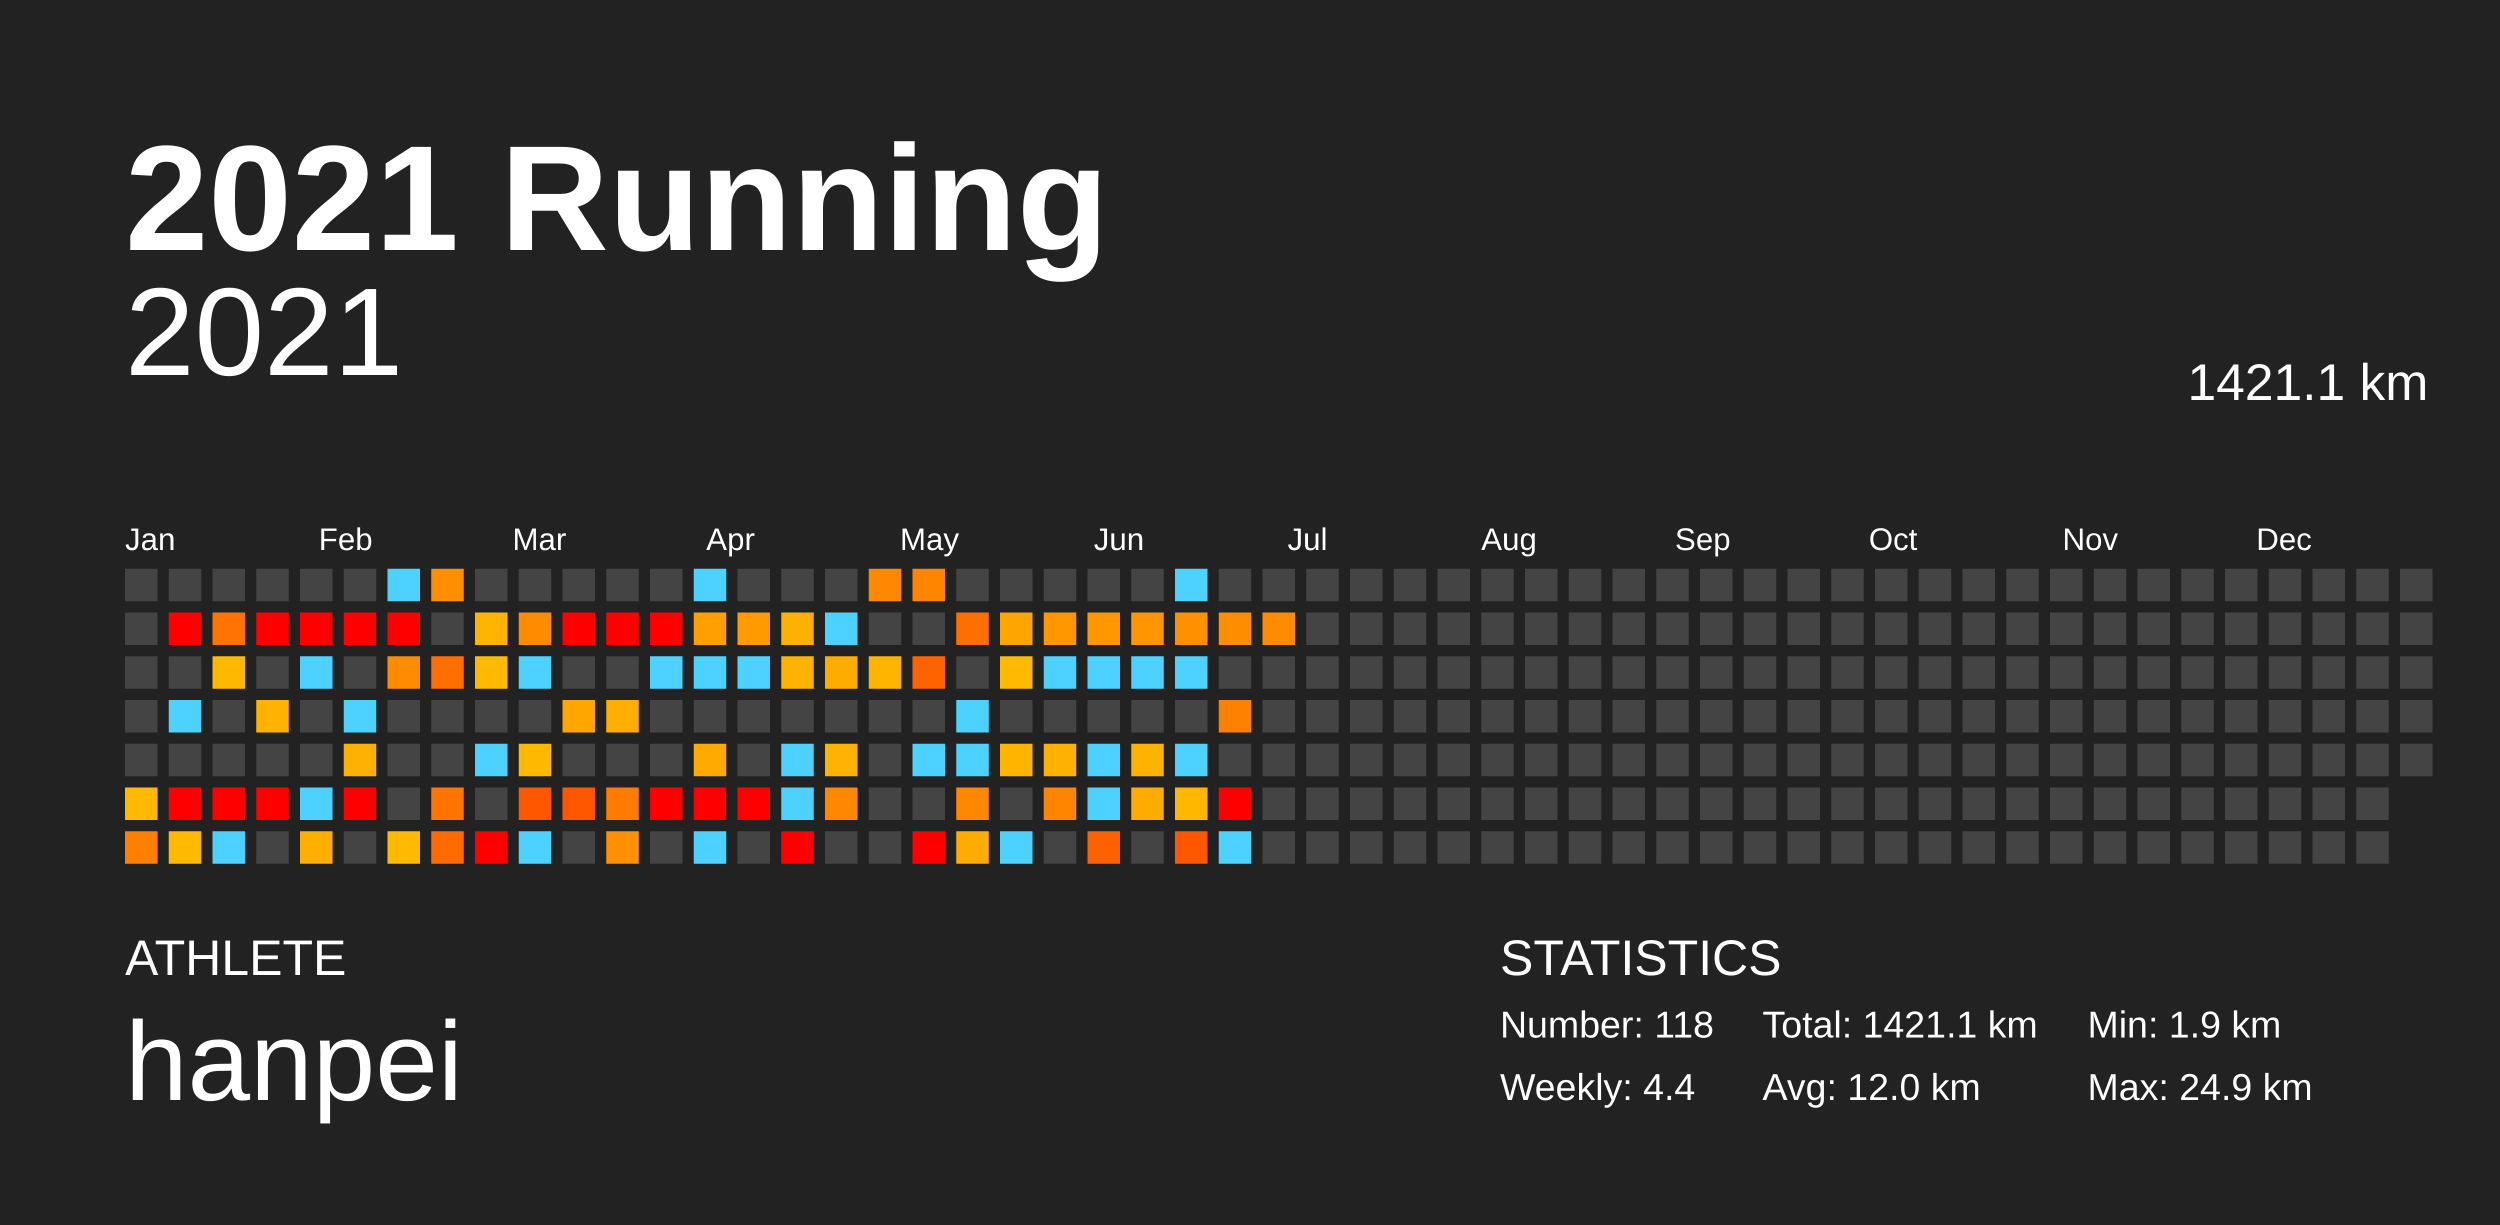
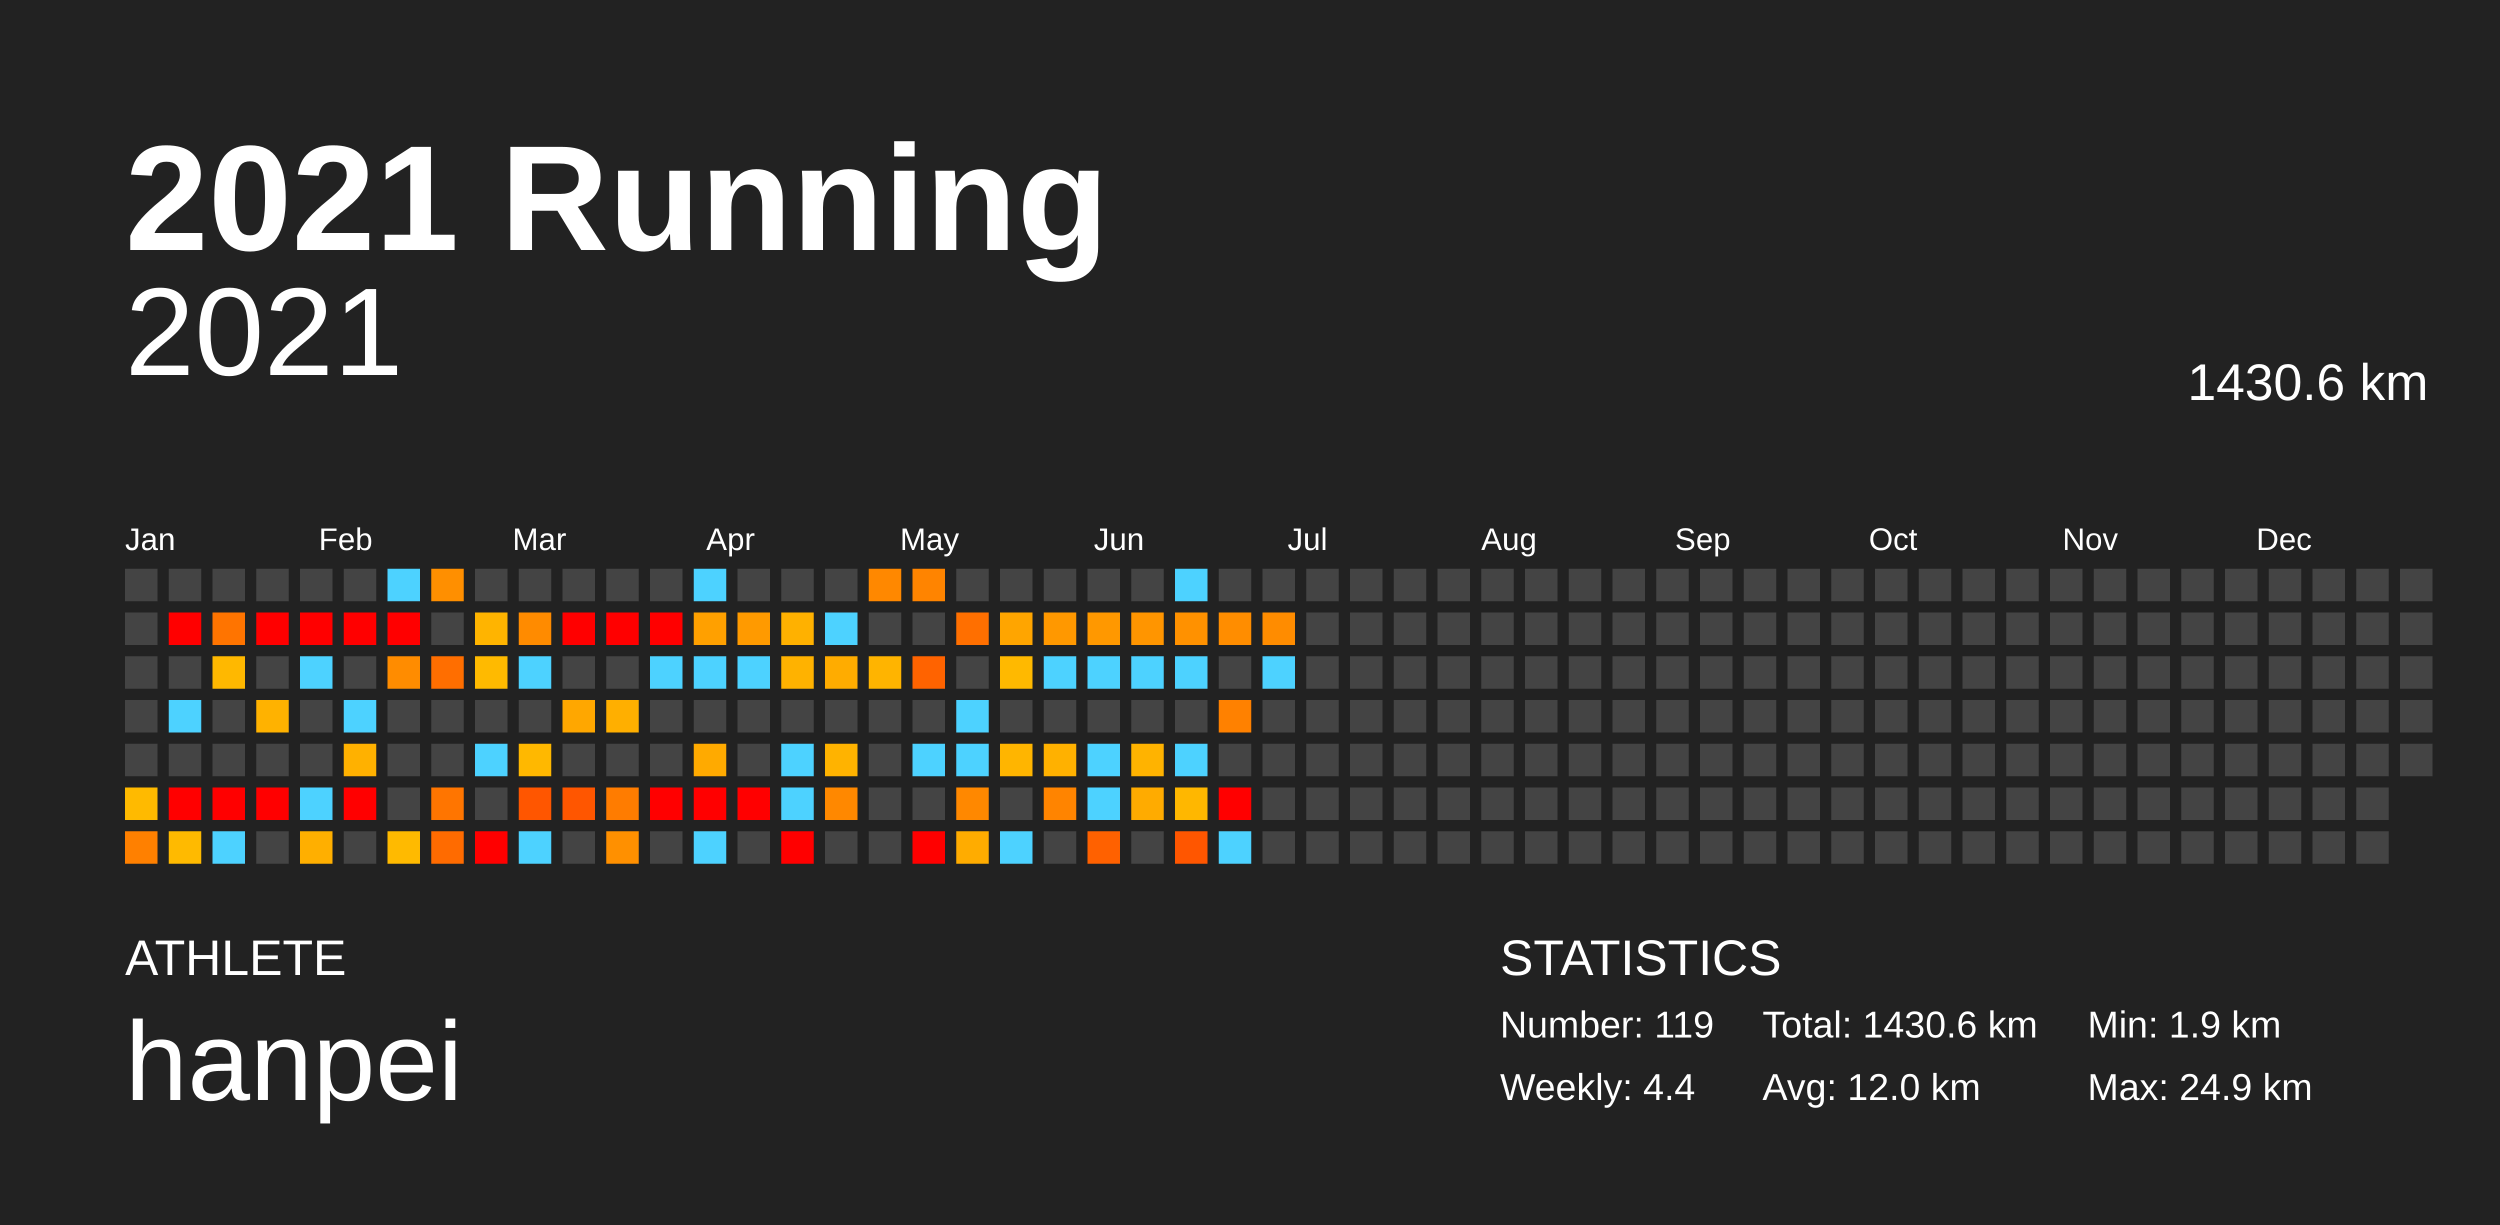
<svg xmlns="http://www.w3.org/2000/svg" baseProfile="full" height="98mm" version="1.1" viewBox="0,0,200,98" width="200mm">
  <defs />
  <rect fill="#222222" height="98" width="200" x="0" y="0" />
  <text fill="#FFFFFF" style="font-size:12px; font-family:Arial; font-weight:bold;" x="10" y="20">2021 Running</text>
  <text fill="#FFFFFF" style="font-size:4px; font-family:Arial" x="10" y="78">ATHLETE</text>
  <text fill="#FFFFFF" style="font-size:9px; font-family:Arial" x="10" y="88">hanpei</text>
  <text fill="#FFFFFF" style="font-size:4px; font-family:Arial" x="120" y="78">STATISTICS</text>
-   <text fill="#FFFFFF" style="font-size:3px; font-family:Arial" x="120" y="83">Number: 118</text>
+   <text fill="#FFFFFF" style="font-size:3px; font-family:Arial" x="120" y="83">Number: 119</text>
  <text fill="#FFFFFF" style="font-size:3px; font-family:Arial" x="120" y="88">Weekly: 4.4</text>
-   <text fill="#FFFFFF" style="font-size:3px; font-family:Arial" x="141" y="83">Total: 1421.1 km</text>
+   <text fill="#FFFFFF" style="font-size:3px; font-family:Arial" x="141" y="83">Total: 1430.6 km</text>
  <text fill="#FFFFFF" style="font-size:3px; font-family:Arial" x="141" y="88">Avg: 12.0 km</text>
  <text fill="#FFFFFF" style="font-size:3px; font-family:Arial" x="167" y="83">Min: 1.9 km</text>
  <text fill="#FFFFFF" style="font-size:3px; font-family:Arial" x="167" y="88">Max: 24.9 km</text>
  <text alignment-baseline="hanging" fill="#FFFFFF" style="font-size:10.0px; font-family:Arial;" x="10" y="30">2021</text>
-   <text alignment-baseline="hanging" fill="#FFFFFF" style="font-size:4.125px; font-family:Arial;" x="175" y="32">1421.1 km</text>
+   <text alignment-baseline="hanging" fill="#FFFFFF" style="font-size:4.125px; font-family:Arial;" x="175" y="32">1430.6 km</text>
  <text fill="#FFFFFF" style="font-size:2.5px; font-family:Arial" x="10.0" y="44">Jan</text>
  <text fill="#FFFFFF" style="font-size:2.5px; font-family:Arial" x="25.5" y="44">Feb</text>
  <text fill="#FFFFFF" style="font-size:2.5px; font-family:Arial" x="41.0" y="44">Mar</text>
  <text fill="#FFFFFF" style="font-size:2.5px; font-family:Arial" x="56.5" y="44">Apr</text>
  <text fill="#FFFFFF" style="font-size:2.5px; font-family:Arial" x="72.0" y="44">May</text>
  <text fill="#FFFFFF" style="font-size:2.5px; font-family:Arial" x="87.5" y="44">Jun</text>
  <text fill="#FFFFFF" style="font-size:2.5px; font-family:Arial" x="103.0" y="44">Jul</text>
  <text fill="#FFFFFF" style="font-size:2.5px; font-family:Arial" x="118.5" y="44">Aug</text>
  <text fill="#FFFFFF" style="font-size:2.5px; font-family:Arial" x="134.0" y="44">Sep</text>
  <text fill="#FFFFFF" style="font-size:2.5px; font-family:Arial" x="149.5" y="44">Oct</text>
  <text fill="#FFFFFF" style="font-size:2.5px; font-family:Arial" x="165.0" y="44">Nov</text>
  <text fill="#FFFFFF" style="font-size:2.5px; font-family:Arial" x="180.5" y="44">Dec</text>
  <rect fill="#444444" height="2.6" width="2.6" x="10.0" y="45.5" />
  <rect fill="#444444" height="2.6" width="2.6" x="10.0" y="49.0" />
  <rect fill="#444444" height="2.6" width="2.6" x="10.0" y="52.5" />
  <rect fill="#444444" height="2.6" width="2.6" x="10.0" y="56.0" />
  <rect fill="#444444" height="2.6" width="2.6" x="10.0" y="59.5" />
  <rect fill="#ffba00" height="2.6" width="2.6" x="10.0" y="63.0" />
  <rect fill="#ff8000" height="2.6" width="2.6" x="10.0" y="66.5" />
  <rect fill="#444444" height="2.6" width="2.6" x="13.5" y="45.5" />
  <rect fill="red" height="2.6" width="2.6" x="13.5" y="49.0" />
  <rect fill="#444444" height="2.6" width="2.6" x="13.5" y="52.5" />
  <rect fill="#4dd2ff" height="2.6" width="2.6" x="13.5" y="56.0" />
  <rect fill="#444444" height="2.6" width="2.6" x="13.5" y="59.5" />
  <rect fill="red" height="2.6" width="2.6" x="13.5" y="63.0" />
  <rect fill="#ffba00" height="2.6" width="2.6" x="13.5" y="66.5" />
  <rect fill="#444444" height="2.6" width="2.6" x="17.0" y="45.5" />
  <rect fill="#ff7400" height="2.6" width="2.6" x="17.0" y="49.0" />
  <rect fill="#ffb800" height="2.6" width="2.6" x="17.0" y="52.5" />
  <rect fill="#444444" height="2.6" width="2.6" x="17.0" y="56.0" />
  <rect fill="#444444" height="2.6" width="2.6" x="17.0" y="59.5" />
  <rect fill="red" height="2.6" width="2.6" x="17.0" y="63.0" />
  <rect fill="#4dd2ff" height="2.6" width="2.6" x="17.0" y="66.5" />
  <rect fill="#444444" height="2.6" width="2.6" x="20.5" y="45.5" />
  <rect fill="red" height="2.6" width="2.6" x="20.5" y="49.0" />
  <rect fill="#444444" height="2.6" width="2.6" x="20.5" y="52.5" />
  <rect fill="#ffb200" height="2.6" width="2.6" x="20.5" y="56.0" />
  <rect fill="#444444" height="2.6" width="2.6" x="20.5" y="59.5" />
  <rect fill="red" height="2.6" width="2.6" x="20.5" y="63.0" />
  <rect fill="#444444" height="2.6" width="2.6" x="20.5" y="66.5" />
  <rect fill="#444444" height="2.6" width="2.6" x="24.0" y="45.5" />
  <rect fill="red" height="2.6" width="2.6" x="24.0" y="49.0" />
  <rect fill="#4dd2ff" height="2.6" width="2.6" x="24.0" y="52.5" />
  <rect fill="#444444" height="2.6" width="2.6" x="24.0" y="56.0" />
  <rect fill="#444444" height="2.6" width="2.6" x="24.0" y="59.5" />
  <rect fill="#4dd2ff" height="2.6" width="2.6" x="24.0" y="63.0" />
  <rect fill="#ffaf00" height="2.6" width="2.6" x="24.0" y="66.5" />
  <rect fill="#444444" height="2.6" width="2.6" x="27.5" y="45.5" />
  <rect fill="red" height="2.6" width="2.6" x="27.5" y="49.0" />
  <rect fill="#444444" height="2.6" width="2.6" x="27.5" y="52.5" />
  <rect fill="#4dd2ff" height="2.6" width="2.6" x="27.5" y="56.0" />
  <rect fill="#ffb100" height="2.6" width="2.6" x="27.5" y="59.5" />
  <rect fill="red" height="2.6" width="2.6" x="27.5" y="63.0" />
  <rect fill="#444444" height="2.6" width="2.6" x="27.5" y="66.5" />
  <rect fill="#4dd2ff" height="2.6" width="2.6" x="31.0" y="45.5" />
  <rect fill="red" height="2.6" width="2.6" x="31.0" y="49.0" />
  <rect fill="#ff8c00" height="2.6" width="2.6" x="31.0" y="52.5" />
  <rect fill="#444444" height="2.6" width="2.6" x="31.0" y="56.0" />
  <rect fill="#444444" height="2.6" width="2.6" x="31.0" y="59.5" />
  <rect fill="#444444" height="2.6" width="2.6" x="31.0" y="63.0" />
  <rect fill="#ffba00" height="2.6" width="2.6" x="31.0" y="66.5" />
  <rect fill="#ff8f00" height="2.6" width="2.6" x="34.5" y="45.5" />
  <rect fill="#444444" height="2.6" width="2.6" x="34.5" y="49.0" />
  <rect fill="#ff6e00" height="2.6" width="2.6" x="34.5" y="52.5" />
  <rect fill="#444444" height="2.6" width="2.6" x="34.5" y="56.0" />
  <rect fill="#444444" height="2.6" width="2.6" x="34.5" y="59.5" />
  <rect fill="#ff7500" height="2.6" width="2.6" x="34.5" y="63.0" />
  <rect fill="#ff6b00" height="2.6" width="2.6" x="34.5" y="66.5" />
  <rect fill="#444444" height="2.6" width="2.6" x="38.0" y="45.5" />
  <rect fill="#ffb400" height="2.6" width="2.6" x="38.0" y="49.0" />
  <rect fill="#ffba00" height="2.6" width="2.6" x="38.0" y="52.5" />
  <rect fill="#444444" height="2.6" width="2.6" x="38.0" y="56.0" />
  <rect fill="#4dd2ff" height="2.6" width="2.6" x="38.0" y="59.5" />
  <rect fill="#444444" height="2.6" width="2.6" x="38.0" y="63.0" />
  <rect fill="red" height="2.6" width="2.6" x="38.0" y="66.5" />
  <rect fill="#444444" height="2.6" width="2.6" x="41.5" y="45.5" />
  <rect fill="#ff8b00" height="2.6" width="2.6" x="41.5" y="49.0" />
  <rect fill="#4dd2ff" height="2.6" width="2.6" x="41.5" y="52.5" />
  <rect fill="#444444" height="2.6" width="2.6" x="41.5" y="56.0" />
  <rect fill="#ffb800" height="2.6" width="2.6" x="41.5" y="59.5" />
  <rect fill="#ff5600" height="2.6" width="2.6" x="41.5" y="63.0" />
  <rect fill="#4dd2ff" height="2.6" width="2.6" x="41.5" y="66.5" />
  <rect fill="#444444" height="2.6" width="2.6" x="45.0" y="45.5" />
  <rect fill="red" height="2.6" width="2.6" x="45.0" y="49.0" />
  <rect fill="#444444" height="2.6" width="2.6" x="45.0" y="52.5" />
  <rect fill="#ffa700" height="2.6" width="2.6" x="45.0" y="56.0" />
  <rect fill="#444444" height="2.6" width="2.6" x="45.0" y="59.5" />
  <rect fill="#ff5600" height="2.6" width="2.6" x="45.0" y="63.0" />
  <rect fill="#444444" height="2.6" width="2.6" x="45.0" y="66.5" />
  <rect fill="#444444" height="2.6" width="2.6" x="48.5" y="45.5" />
  <rect fill="red" height="2.6" width="2.6" x="48.5" y="49.0" />
  <rect fill="#444444" height="2.6" width="2.6" x="48.5" y="52.5" />
  <rect fill="#ffaf00" height="2.6" width="2.6" x="48.5" y="56.0" />
  <rect fill="#444444" height="2.6" width="2.6" x="48.5" y="59.5" />
  <rect fill="#ff7c00" height="2.6" width="2.6" x="48.5" y="63.0" />
  <rect fill="#ff9000" height="2.6" width="2.6" x="48.5" y="66.5" />
  <rect fill="#444444" height="2.6" width="2.6" x="52.0" y="45.5" />
  <rect fill="red" height="2.6" width="2.6" x="52.0" y="49.0" />
  <rect fill="#4dd2ff" height="2.6" width="2.6" x="52.0" y="52.5" />
  <rect fill="#444444" height="2.6" width="2.6" x="52.0" y="56.0" />
  <rect fill="#444444" height="2.6" width="2.6" x="52.0" y="59.5" />
  <rect fill="red" height="2.6" width="2.6" x="52.0" y="63.0" />
  <rect fill="#444444" height="2.6" width="2.6" x="52.0" y="66.5" />
  <rect fill="#4dd2ff" height="2.6" width="2.6" x="55.5" y="45.5" />
  <rect fill="#ffa000" height="2.6" width="2.6" x="55.5" y="49.0" />
  <rect fill="#4dd2ff" height="2.6" width="2.6" x="55.5" y="52.5" />
  <rect fill="#444444" height="2.6" width="2.6" x="55.5" y="56.0" />
  <rect fill="#ffaa00" height="2.6" width="2.6" x="55.5" y="59.5" />
  <rect fill="red" height="2.6" width="2.6" x="55.5" y="63.0" />
  <rect fill="#4dd2ff" height="2.6" width="2.6" x="55.5" y="66.5" />
  <rect fill="#444444" height="2.6" width="2.6" x="59.0" y="45.5" />
  <rect fill="#ff9a00" height="2.6" width="2.6" x="59.0" y="49.0" />
  <rect fill="#4dd2ff" height="2.6" width="2.6" x="59.0" y="52.5" />
  <rect fill="#444444" height="2.6" width="2.6" x="59.0" y="56.0" />
  <rect fill="#444444" height="2.6" width="2.6" x="59.0" y="59.5" />
  <rect fill="red" height="2.6" width="2.6" x="59.0" y="63.0" />
  <rect fill="#444444" height="2.6" width="2.6" x="59.0" y="66.5" />
  <rect fill="#444444" height="2.6" width="2.6" x="62.5" y="45.5" />
  <rect fill="#ffb100" height="2.6" width="2.6" x="62.5" y="49.0" />
  <rect fill="#ffb200" height="2.6" width="2.6" x="62.5" y="52.5" />
  <rect fill="#444444" height="2.6" width="2.6" x="62.5" y="56.0" />
  <rect fill="#4dd2ff" height="2.6" width="2.6" x="62.5" y="59.5" />
  <rect fill="#4dd2ff" height="2.6" width="2.6" x="62.5" y="63.0" />
  <rect fill="red" height="2.6" width="2.6" x="62.5" y="66.5" />
  <rect fill="#444444" height="2.6" width="2.6" x="66.0" y="45.5" />
  <rect fill="#4dd2ff" height="2.6" width="2.6" x="66.0" y="49.0" />
  <rect fill="#ffac00" height="2.6" width="2.6" x="66.0" y="52.5" />
  <rect fill="#444444" height="2.6" width="2.6" x="66.0" y="56.0" />
  <rect fill="#ffb300" height="2.6" width="2.6" x="66.0" y="59.5" />
  <rect fill="#ff8800" height="2.6" width="2.6" x="66.0" y="63.0" />
  <rect fill="#444444" height="2.6" width="2.6" x="66.0" y="66.5" />
  <rect fill="#ff8800" height="2.6" width="2.6" x="69.5" y="45.5" />
  <rect fill="#444444" height="2.6" width="2.6" x="69.5" y="49.0" />
  <rect fill="#ffb400" height="2.6" width="2.6" x="69.5" y="52.5" />
  <rect fill="#444444" height="2.6" width="2.6" x="69.5" y="56.0" />
  <rect fill="#444444" height="2.6" width="2.6" x="69.5" y="59.5" />
  <rect fill="#444444" height="2.6" width="2.6" x="69.5" y="63.0" />
  <rect fill="#444444" height="2.6" width="2.6" x="69.5" y="66.5" />
  <rect fill="#ff8400" height="2.6" width="2.6" x="73.0" y="45.5" />
  <rect fill="#444444" height="2.6" width="2.6" x="73.0" y="49.0" />
  <rect fill="#ff6300" height="2.6" width="2.6" x="73.0" y="52.5" />
  <rect fill="#444444" height="2.6" width="2.6" x="73.0" y="56.0" />
  <rect fill="#4dd2ff" height="2.6" width="2.6" x="73.0" y="59.5" />
  <rect fill="#444444" height="2.6" width="2.6" x="73.0" y="63.0" />
  <rect fill="red" height="2.6" width="2.6" x="73.0" y="66.5" />
  <rect fill="#444444" height="2.6" width="2.6" x="76.5" y="45.5" />
  <rect fill="#ff6f00" height="2.6" width="2.6" x="76.5" y="49.0" />
  <rect fill="#444444" height="2.6" width="2.6" x="76.5" y="52.5" />
  <rect fill="#4dd2ff" height="2.6" width="2.6" x="76.5" y="56.0" />
  <rect fill="#4dd2ff" height="2.6" width="2.6" x="76.5" y="59.5" />
  <rect fill="#ff8800" height="2.6" width="2.6" x="76.5" y="63.0" />
  <rect fill="#ffac00" height="2.6" width="2.6" x="76.5" y="66.5" />
  <rect fill="#444444" height="2.6" width="2.6" x="80.0" y="45.5" />
  <rect fill="#ffa500" height="2.6" width="2.6" x="80.0" y="49.0" />
  <rect fill="#ffb900" height="2.6" width="2.6" x="80.0" y="52.5" />
  <rect fill="#444444" height="2.6" width="2.6" x="80.0" y="56.0" />
  <rect fill="#ffb500" height="2.6" width="2.6" x="80.0" y="59.5" />
  <rect fill="#444444" height="2.6" width="2.6" x="80.0" y="63.0" />
  <rect fill="#4dd2ff" height="2.6" width="2.6" x="80.0" y="66.5" />
  <rect fill="#444444" height="2.6" width="2.6" x="83.5" y="45.5" />
  <rect fill="#ff9800" height="2.6" width="2.6" x="83.5" y="49.0" />
  <rect fill="#4dd2ff" height="2.6" width="2.6" x="83.5" y="52.5" />
  <rect fill="#444444" height="2.6" width="2.6" x="83.5" y="56.0" />
  <rect fill="#ffb100" height="2.6" width="2.6" x="83.5" y="59.5" />
  <rect fill="#ff8400" height="2.6" width="2.6" x="83.5" y="63.0" />
  <rect fill="#444444" height="2.6" width="2.6" x="83.5" y="66.5" />
  <rect fill="#444444" height="2.6" width="2.6" x="87.0" y="45.5" />
  <rect fill="#ff9800" height="2.6" width="2.6" x="87.0" y="49.0" />
  <rect fill="#4dd2ff" height="2.6" width="2.6" x="87.0" y="52.5" />
  <rect fill="#444444" height="2.6" width="2.6" x="87.0" y="56.0" />
  <rect fill="#4dd2ff" height="2.6" width="2.6" x="87.0" y="59.5" />
  <rect fill="#4dd2ff" height="2.6" width="2.6" x="87.0" y="63.0" />
  <rect fill="#ff6100" height="2.6" width="2.6" x="87.0" y="66.5" />
  <rect fill="#444444" height="2.6" width="2.6" x="90.5" y="45.5" />
  <rect fill="#ff9500" height="2.6" width="2.6" x="90.5" y="49.0" />
  <rect fill="#4dd2ff" height="2.6" width="2.6" x="90.5" y="52.5" />
  <rect fill="#444444" height="2.6" width="2.6" x="90.5" y="56.0" />
  <rect fill="#ffb300" height="2.6" width="2.6" x="90.5" y="59.5" />
  <rect fill="#ffab00" height="2.6" width="2.6" x="90.5" y="63.0" />
  <rect fill="#444444" height="2.6" width="2.6" x="90.5" y="66.5" />
  <rect fill="#4dd2ff" height="2.6" width="2.6" x="94.0" y="45.5" />
  <rect fill="#ff9100" height="2.6" width="2.6" x="94.0" y="49.0" />
  <rect fill="#4dd2ff" height="2.6" width="2.6" x="94.0" y="52.5" />
  <rect fill="#444444" height="2.6" width="2.6" x="94.0" y="56.0" />
  <rect fill="#4dd2ff" height="2.6" width="2.6" x="94.0" y="59.5" />
  <rect fill="#ffb700" height="2.6" width="2.6" x="94.0" y="63.0" />
  <rect fill="#ff5600" height="2.6" width="2.6" x="94.0" y="66.5" />
  <rect fill="#444444" height="2.6" width="2.6" x="97.5" y="45.5" />
  <rect fill="#ff8d00" height="2.6" width="2.6" x="97.5" y="49.0" />
  <rect fill="#444444" height="2.6" width="2.6" x="97.5" y="52.5" />
  <rect fill="#ff8100" height="2.6" width="2.6" x="97.5" y="56.0" />
  <rect fill="#444444" height="2.6" width="2.6" x="97.5" y="59.5" />
  <rect fill="red" height="2.6" width="2.6" x="97.5" y="63.0" />
  <rect fill="#4dd2ff" height="2.6" width="2.6" x="97.5" y="66.5" />
  <rect fill="#444444" height="2.6" width="2.6" x="101.0" y="45.5" />
  <rect fill="#ff8c00" height="2.6" width="2.6" x="101.0" y="49.0" />
-   <rect fill="#444444" height="2.6" width="2.6" x="101.0" y="52.5" />
+   <rect fill="#4dd2ff" height="2.6" width="2.6" x="101.0" y="52.5" />
  <rect fill="#444444" height="2.6" width="2.6" x="101.0" y="56.0" />
  <rect fill="#444444" height="2.6" width="2.6" x="101.0" y="59.5" />
  <rect fill="#444444" height="2.6" width="2.6" x="101.0" y="63.0" />
  <rect fill="#444444" height="2.6" width="2.6" x="101.0" y="66.5" />
  <rect fill="#444444" height="2.6" width="2.6" x="104.5" y="45.5" />
  <rect fill="#444444" height="2.6" width="2.6" x="104.5" y="49.0" />
  <rect fill="#444444" height="2.6" width="2.6" x="104.5" y="52.5" />
  <rect fill="#444444" height="2.6" width="2.6" x="104.5" y="56.0" />
  <rect fill="#444444" height="2.6" width="2.6" x="104.5" y="59.5" />
  <rect fill="#444444" height="2.6" width="2.6" x="104.5" y="63.0" />
  <rect fill="#444444" height="2.6" width="2.6" x="104.5" y="66.5" />
  <rect fill="#444444" height="2.6" width="2.6" x="108.0" y="45.5" />
  <rect fill="#444444" height="2.6" width="2.6" x="108.0" y="49.0" />
  <rect fill="#444444" height="2.6" width="2.6" x="108.0" y="52.5" />
  <rect fill="#444444" height="2.6" width="2.6" x="108.0" y="56.0" />
  <rect fill="#444444" height="2.6" width="2.6" x="108.0" y="59.5" />
  <rect fill="#444444" height="2.6" width="2.6" x="108.0" y="63.0" />
  <rect fill="#444444" height="2.6" width="2.6" x="108.0" y="66.5" />
  <rect fill="#444444" height="2.6" width="2.6" x="111.5" y="45.5" />
  <rect fill="#444444" height="2.6" width="2.6" x="111.5" y="49.0" />
  <rect fill="#444444" height="2.6" width="2.6" x="111.5" y="52.5" />
  <rect fill="#444444" height="2.6" width="2.6" x="111.5" y="56.0" />
  <rect fill="#444444" height="2.6" width="2.6" x="111.5" y="59.5" />
  <rect fill="#444444" height="2.6" width="2.6" x="111.5" y="63.0" />
  <rect fill="#444444" height="2.6" width="2.6" x="111.5" y="66.5" />
  <rect fill="#444444" height="2.6" width="2.6" x="115.0" y="45.5" />
  <rect fill="#444444" height="2.6" width="2.6" x="115.0" y="49.0" />
  <rect fill="#444444" height="2.6" width="2.6" x="115.0" y="52.5" />
  <rect fill="#444444" height="2.6" width="2.6" x="115.0" y="56.0" />
  <rect fill="#444444" height="2.6" width="2.6" x="115.0" y="59.5" />
  <rect fill="#444444" height="2.6" width="2.6" x="115.0" y="63.0" />
  <rect fill="#444444" height="2.6" width="2.6" x="115.0" y="66.5" />
  <rect fill="#444444" height="2.6" width="2.6" x="118.5" y="45.5" />
  <rect fill="#444444" height="2.6" width="2.6" x="118.5" y="49.0" />
  <rect fill="#444444" height="2.6" width="2.6" x="118.5" y="52.5" />
  <rect fill="#444444" height="2.6" width="2.6" x="118.5" y="56.0" />
  <rect fill="#444444" height="2.6" width="2.6" x="118.5" y="59.5" />
  <rect fill="#444444" height="2.6" width="2.6" x="118.5" y="63.0" />
  <rect fill="#444444" height="2.6" width="2.6" x="118.5" y="66.5" />
  <rect fill="#444444" height="2.6" width="2.6" x="122.0" y="45.5" />
  <rect fill="#444444" height="2.6" width="2.6" x="122.0" y="49.0" />
  <rect fill="#444444" height="2.6" width="2.6" x="122.0" y="52.5" />
  <rect fill="#444444" height="2.6" width="2.6" x="122.0" y="56.0" />
  <rect fill="#444444" height="2.6" width="2.6" x="122.0" y="59.5" />
  <rect fill="#444444" height="2.6" width="2.6" x="122.0" y="63.0" />
  <rect fill="#444444" height="2.6" width="2.6" x="122.0" y="66.5" />
  <rect fill="#444444" height="2.6" width="2.6" x="125.5" y="45.5" />
  <rect fill="#444444" height="2.6" width="2.6" x="125.5" y="49.0" />
  <rect fill="#444444" height="2.6" width="2.6" x="125.5" y="52.5" />
  <rect fill="#444444" height="2.6" width="2.6" x="125.5" y="56.0" />
  <rect fill="#444444" height="2.6" width="2.6" x="125.5" y="59.5" />
  <rect fill="#444444" height="2.6" width="2.6" x="125.5" y="63.0" />
  <rect fill="#444444" height="2.6" width="2.6" x="125.5" y="66.5" />
  <rect fill="#444444" height="2.6" width="2.6" x="129.0" y="45.5" />
  <rect fill="#444444" height="2.6" width="2.6" x="129.0" y="49.0" />
  <rect fill="#444444" height="2.6" width="2.6" x="129.0" y="52.5" />
  <rect fill="#444444" height="2.6" width="2.6" x="129.0" y="56.0" />
  <rect fill="#444444" height="2.6" width="2.6" x="129.0" y="59.5" />
  <rect fill="#444444" height="2.6" width="2.6" x="129.0" y="63.0" />
  <rect fill="#444444" height="2.6" width="2.6" x="129.0" y="66.5" />
  <rect fill="#444444" height="2.6" width="2.6" x="132.5" y="45.5" />
  <rect fill="#444444" height="2.6" width="2.6" x="132.5" y="49.0" />
  <rect fill="#444444" height="2.6" width="2.6" x="132.5" y="52.5" />
  <rect fill="#444444" height="2.6" width="2.6" x="132.5" y="56.0" />
  <rect fill="#444444" height="2.6" width="2.6" x="132.5" y="59.5" />
  <rect fill="#444444" height="2.6" width="2.6" x="132.5" y="63.0" />
  <rect fill="#444444" height="2.6" width="2.6" x="132.5" y="66.5" />
  <rect fill="#444444" height="2.6" width="2.6" x="136.0" y="45.5" />
  <rect fill="#444444" height="2.6" width="2.6" x="136.0" y="49.0" />
  <rect fill="#444444" height="2.6" width="2.6" x="136.0" y="52.5" />
  <rect fill="#444444" height="2.6" width="2.6" x="136.0" y="56.0" />
  <rect fill="#444444" height="2.6" width="2.6" x="136.0" y="59.5" />
  <rect fill="#444444" height="2.6" width="2.6" x="136.0" y="63.0" />
  <rect fill="#444444" height="2.6" width="2.6" x="136.0" y="66.5" />
  <rect fill="#444444" height="2.6" width="2.6" x="139.5" y="45.5" />
  <rect fill="#444444" height="2.6" width="2.6" x="139.5" y="49.0" />
  <rect fill="#444444" height="2.6" width="2.6" x="139.5" y="52.5" />
  <rect fill="#444444" height="2.6" width="2.6" x="139.5" y="56.0" />
  <rect fill="#444444" height="2.6" width="2.6" x="139.5" y="59.5" />
  <rect fill="#444444" height="2.6" width="2.6" x="139.5" y="63.0" />
  <rect fill="#444444" height="2.6" width="2.6" x="139.5" y="66.5" />
  <rect fill="#444444" height="2.6" width="2.6" x="143.0" y="45.5" />
  <rect fill="#444444" height="2.6" width="2.6" x="143.0" y="49.0" />
  <rect fill="#444444" height="2.6" width="2.6" x="143.0" y="52.5" />
  <rect fill="#444444" height="2.6" width="2.6" x="143.0" y="56.0" />
  <rect fill="#444444" height="2.6" width="2.6" x="143.0" y="59.5" />
  <rect fill="#444444" height="2.6" width="2.6" x="143.0" y="63.0" />
  <rect fill="#444444" height="2.6" width="2.6" x="143.0" y="66.5" />
  <rect fill="#444444" height="2.6" width="2.6" x="146.5" y="45.5" />
  <rect fill="#444444" height="2.6" width="2.6" x="146.5" y="49.0" />
  <rect fill="#444444" height="2.6" width="2.6" x="146.5" y="52.5" />
  <rect fill="#444444" height="2.6" width="2.6" x="146.5" y="56.0" />
  <rect fill="#444444" height="2.6" width="2.6" x="146.5" y="59.5" />
  <rect fill="#444444" height="2.6" width="2.6" x="146.5" y="63.0" />
  <rect fill="#444444" height="2.6" width="2.6" x="146.5" y="66.5" />
  <rect fill="#444444" height="2.6" width="2.6" x="150.0" y="45.5" />
  <rect fill="#444444" height="2.6" width="2.6" x="150.0" y="49.0" />
  <rect fill="#444444" height="2.6" width="2.6" x="150.0" y="52.5" />
  <rect fill="#444444" height="2.6" width="2.6" x="150.0" y="56.0" />
  <rect fill="#444444" height="2.6" width="2.6" x="150.0" y="59.5" />
  <rect fill="#444444" height="2.6" width="2.6" x="150.0" y="63.0" />
  <rect fill="#444444" height="2.6" width="2.6" x="150.0" y="66.5" />
  <rect fill="#444444" height="2.6" width="2.6" x="153.5" y="45.5" />
  <rect fill="#444444" height="2.6" width="2.6" x="153.5" y="49.0" />
  <rect fill="#444444" height="2.6" width="2.6" x="153.5" y="52.5" />
  <rect fill="#444444" height="2.6" width="2.6" x="153.5" y="56.0" />
  <rect fill="#444444" height="2.6" width="2.6" x="153.5" y="59.5" />
  <rect fill="#444444" height="2.6" width="2.6" x="153.5" y="63.0" />
  <rect fill="#444444" height="2.6" width="2.6" x="153.5" y="66.5" />
  <rect fill="#444444" height="2.6" width="2.6" x="157.0" y="45.5" />
  <rect fill="#444444" height="2.6" width="2.6" x="157.0" y="49.0" />
  <rect fill="#444444" height="2.6" width="2.6" x="157.0" y="52.5" />
  <rect fill="#444444" height="2.6" width="2.6" x="157.0" y="56.0" />
  <rect fill="#444444" height="2.6" width="2.6" x="157.0" y="59.5" />
  <rect fill="#444444" height="2.6" width="2.6" x="157.0" y="63.0" />
  <rect fill="#444444" height="2.6" width="2.6" x="157.0" y="66.5" />
  <rect fill="#444444" height="2.6" width="2.6" x="160.5" y="45.5" />
  <rect fill="#444444" height="2.6" width="2.6" x="160.5" y="49.0" />
  <rect fill="#444444" height="2.6" width="2.6" x="160.5" y="52.5" />
  <rect fill="#444444" height="2.6" width="2.6" x="160.5" y="56.0" />
  <rect fill="#444444" height="2.6" width="2.6" x="160.5" y="59.5" />
  <rect fill="#444444" height="2.6" width="2.6" x="160.5" y="63.0" />
  <rect fill="#444444" height="2.6" width="2.6" x="160.5" y="66.5" />
  <rect fill="#444444" height="2.6" width="2.6" x="164.0" y="45.5" />
  <rect fill="#444444" height="2.6" width="2.6" x="164.0" y="49.0" />
  <rect fill="#444444" height="2.6" width="2.6" x="164.0" y="52.5" />
  <rect fill="#444444" height="2.6" width="2.6" x="164.0" y="56.0" />
  <rect fill="#444444" height="2.6" width="2.6" x="164.0" y="59.5" />
  <rect fill="#444444" height="2.6" width="2.6" x="164.0" y="63.0" />
  <rect fill="#444444" height="2.6" width="2.6" x="164.0" y="66.5" />
  <rect fill="#444444" height="2.6" width="2.6" x="167.5" y="45.5" />
  <rect fill="#444444" height="2.6" width="2.6" x="167.5" y="49.0" />
  <rect fill="#444444" height="2.6" width="2.6" x="167.5" y="52.5" />
  <rect fill="#444444" height="2.6" width="2.6" x="167.5" y="56.0" />
  <rect fill="#444444" height="2.6" width="2.6" x="167.5" y="59.5" />
  <rect fill="#444444" height="2.6" width="2.6" x="167.5" y="63.0" />
  <rect fill="#444444" height="2.6" width="2.6" x="167.5" y="66.5" />
  <rect fill="#444444" height="2.6" width="2.6" x="171.0" y="45.5" />
  <rect fill="#444444" height="2.6" width="2.6" x="171.0" y="49.0" />
  <rect fill="#444444" height="2.6" width="2.6" x="171.0" y="52.5" />
  <rect fill="#444444" height="2.6" width="2.6" x="171.0" y="56.0" />
  <rect fill="#444444" height="2.6" width="2.6" x="171.0" y="59.5" />
  <rect fill="#444444" height="2.6" width="2.6" x="171.0" y="63.0" />
  <rect fill="#444444" height="2.6" width="2.6" x="171.0" y="66.5" />
  <rect fill="#444444" height="2.6" width="2.6" x="174.5" y="45.5" />
  <rect fill="#444444" height="2.6" width="2.6" x="174.5" y="49.0" />
  <rect fill="#444444" height="2.6" width="2.6" x="174.5" y="52.5" />
  <rect fill="#444444" height="2.6" width="2.6" x="174.5" y="56.0" />
  <rect fill="#444444" height="2.6" width="2.6" x="174.5" y="59.5" />
  <rect fill="#444444" height="2.6" width="2.6" x="174.5" y="63.0" />
  <rect fill="#444444" height="2.6" width="2.6" x="174.5" y="66.5" />
  <rect fill="#444444" height="2.6" width="2.6" x="178.0" y="45.5" />
  <rect fill="#444444" height="2.6" width="2.6" x="178.0" y="49.0" />
  <rect fill="#444444" height="2.6" width="2.6" x="178.0" y="52.5" />
  <rect fill="#444444" height="2.6" width="2.6" x="178.0" y="56.0" />
  <rect fill="#444444" height="2.6" width="2.6" x="178.0" y="59.5" />
  <rect fill="#444444" height="2.6" width="2.6" x="178.0" y="63.0" />
  <rect fill="#444444" height="2.6" width="2.6" x="178.0" y="66.5" />
  <rect fill="#444444" height="2.6" width="2.6" x="181.5" y="45.5" />
  <rect fill="#444444" height="2.6" width="2.6" x="181.5" y="49.0" />
  <rect fill="#444444" height="2.6" width="2.6" x="181.5" y="52.5" />
  <rect fill="#444444" height="2.6" width="2.6" x="181.5" y="56.0" />
  <rect fill="#444444" height="2.6" width="2.6" x="181.5" y="59.5" />
  <rect fill="#444444" height="2.6" width="2.6" x="181.5" y="63.0" />
  <rect fill="#444444" height="2.6" width="2.6" x="181.5" y="66.5" />
  <rect fill="#444444" height="2.6" width="2.6" x="185.0" y="45.5" />
  <rect fill="#444444" height="2.6" width="2.6" x="185.0" y="49.0" />
  <rect fill="#444444" height="2.6" width="2.6" x="185.0" y="52.5" />
  <rect fill="#444444" height="2.6" width="2.6" x="185.0" y="56.0" />
  <rect fill="#444444" height="2.6" width="2.6" x="185.0" y="59.5" />
  <rect fill="#444444" height="2.6" width="2.6" x="185.0" y="63.0" />
  <rect fill="#444444" height="2.6" width="2.6" x="185.0" y="66.5" />
  <rect fill="#444444" height="2.6" width="2.6" x="188.5" y="45.5" />
  <rect fill="#444444" height="2.6" width="2.6" x="188.5" y="49.0" />
  <rect fill="#444444" height="2.6" width="2.6" x="188.5" y="52.5" />
  <rect fill="#444444" height="2.6" width="2.6" x="188.5" y="56.0" />
  <rect fill="#444444" height="2.6" width="2.6" x="188.5" y="59.5" />
  <rect fill="#444444" height="2.6" width="2.6" x="188.5" y="63.0" />
  <rect fill="#444444" height="2.6" width="2.6" x="188.5" y="66.5" />
  <rect fill="#444444" height="2.6" width="2.6" x="192.0" y="45.5" />
  <rect fill="#444444" height="2.6" width="2.6" x="192.0" y="49.0" />
  <rect fill="#444444" height="2.6" width="2.6" x="192.0" y="52.5" />
  <rect fill="#444444" height="2.6" width="2.6" x="192.0" y="56.0" />
  <rect fill="#444444" height="2.6" width="2.6" x="192.0" y="59.5" />
</svg>
